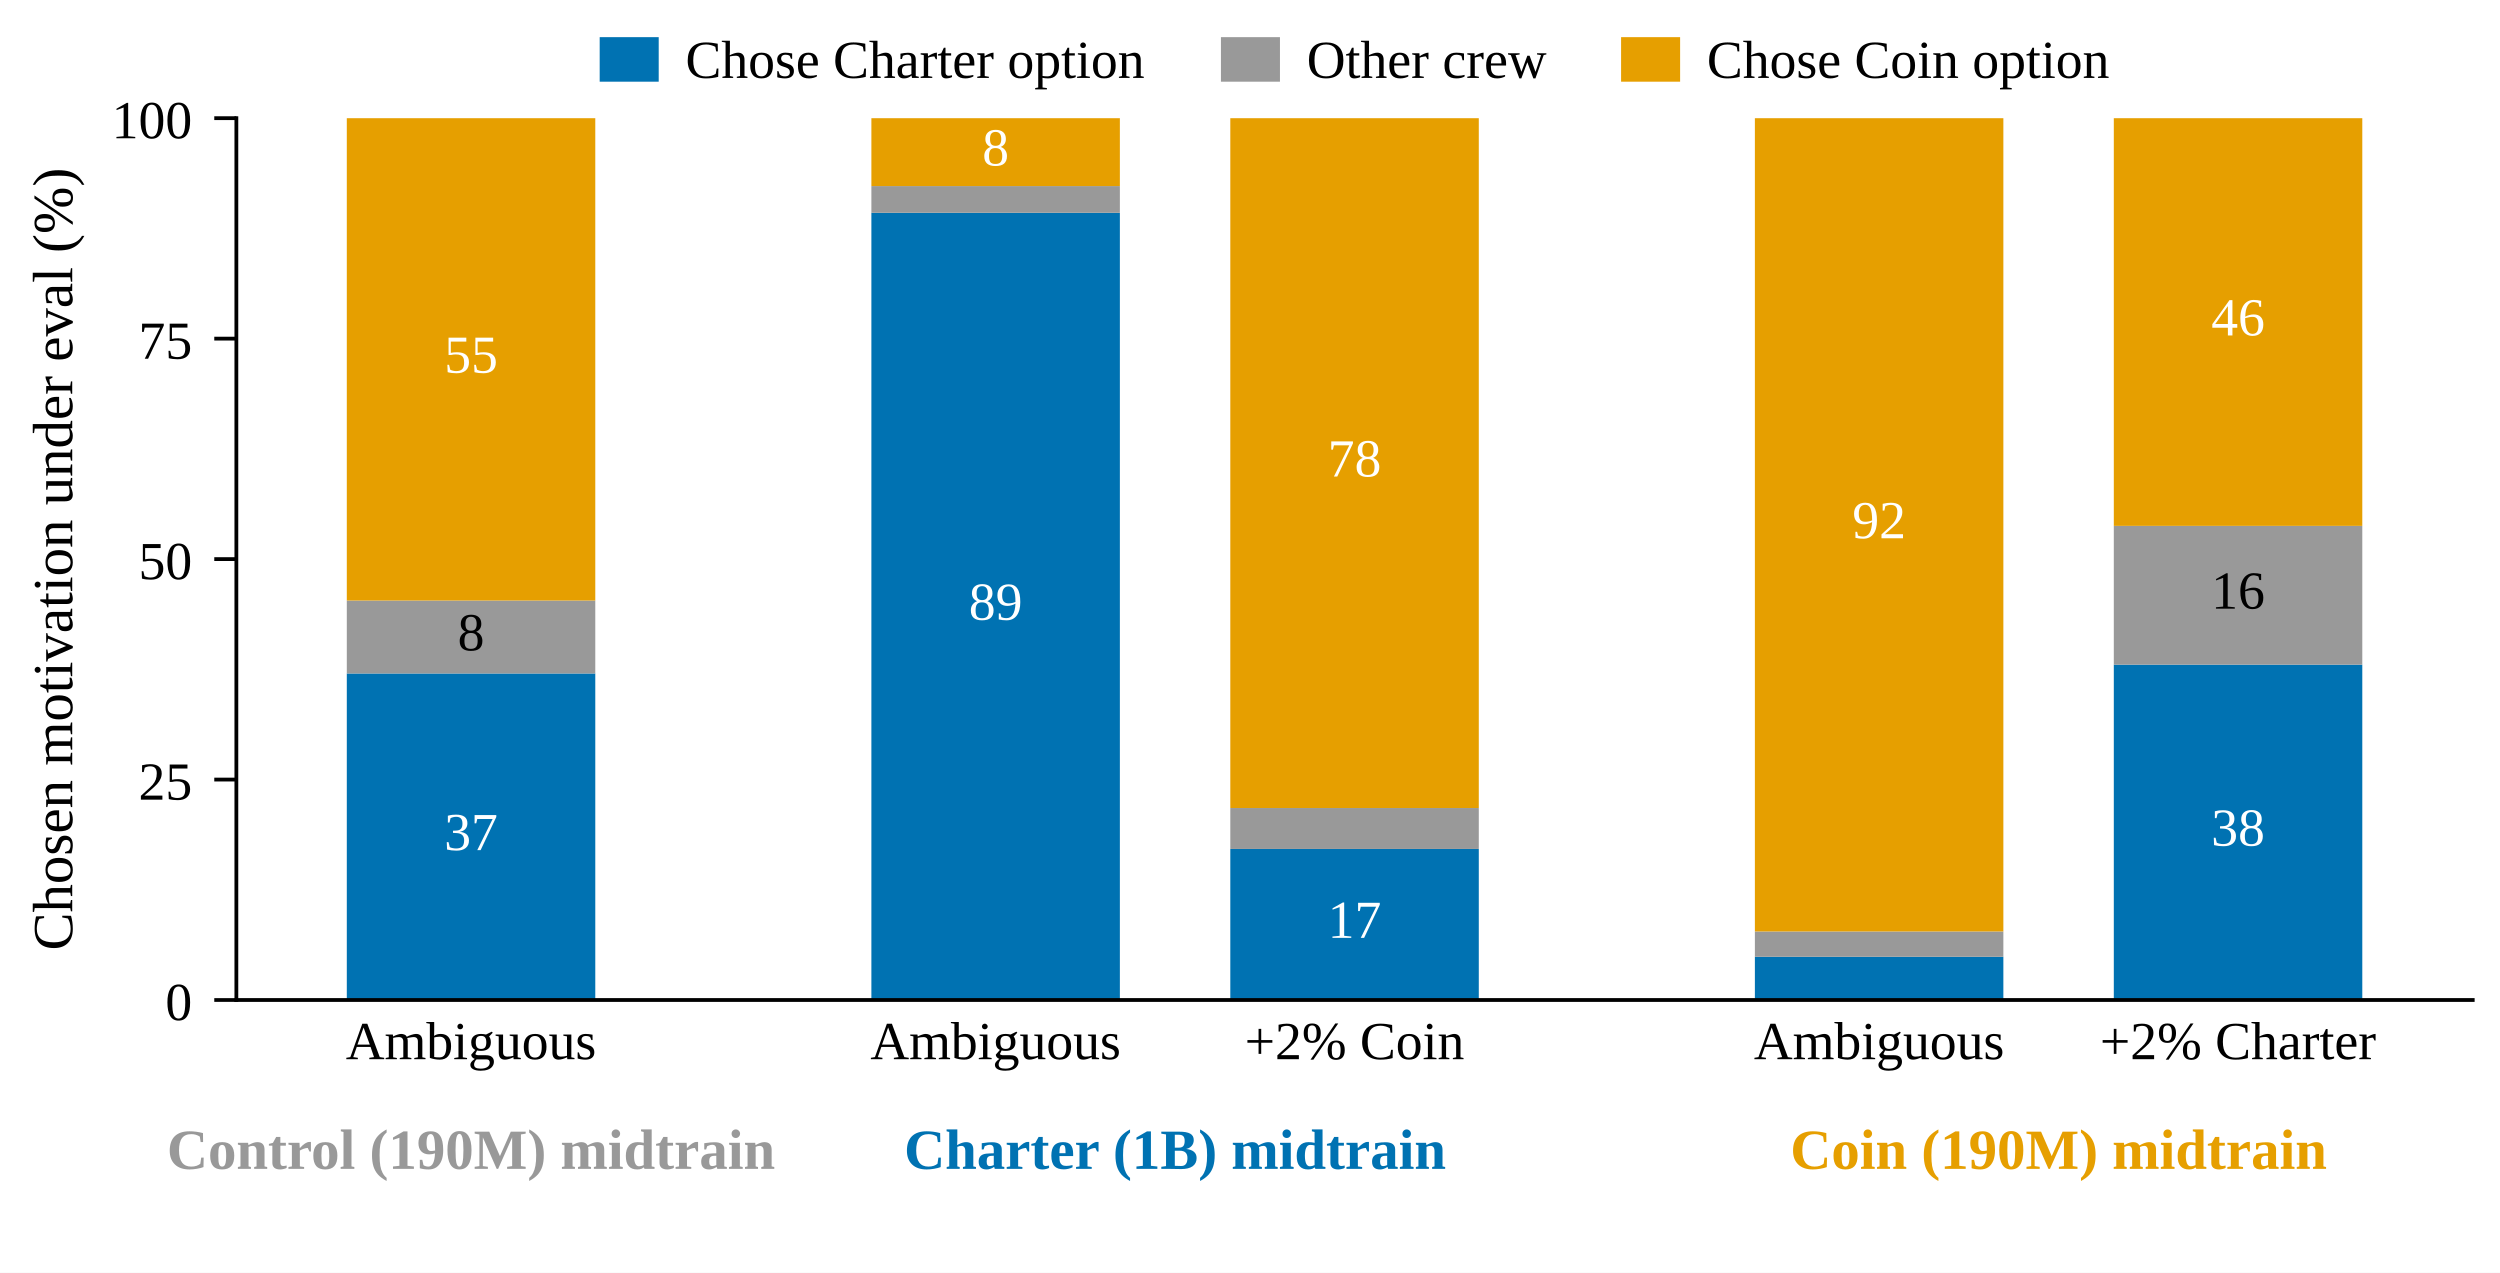
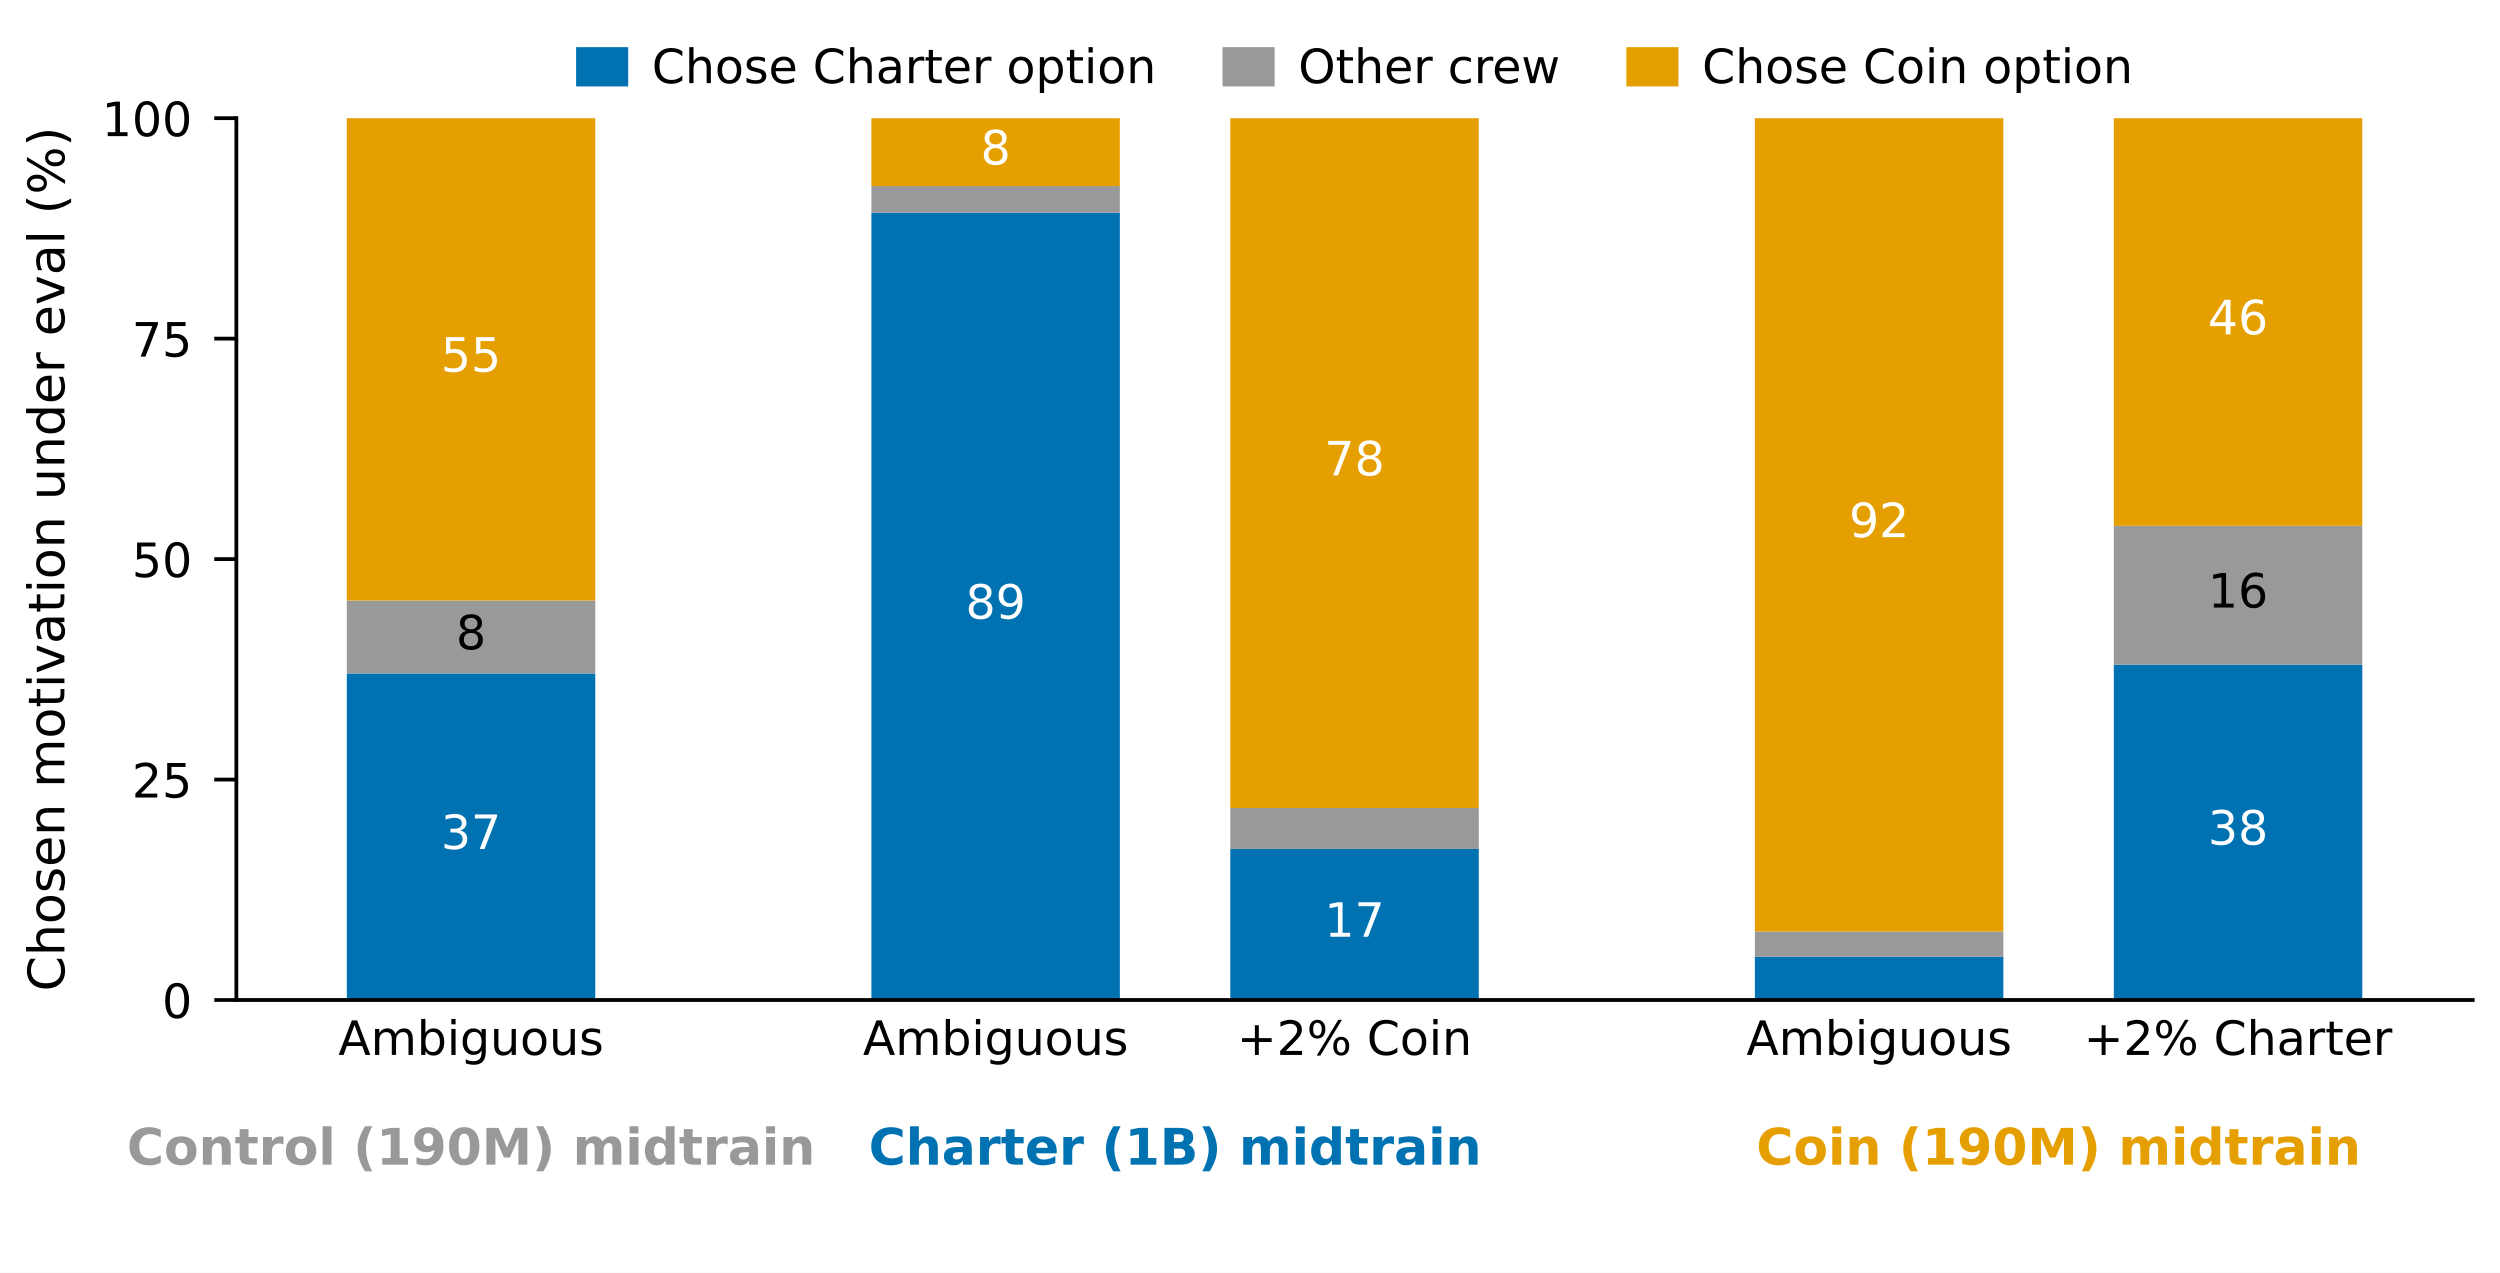
<svg xmlns="http://www.w3.org/2000/svg" xmlns:xlink="http://www.w3.org/1999/xlink" width="396pt" height="201.6pt" viewBox="0 0 396 201.6" version="1.1">
  <defs>
    <style type="text/css">*{stroke-linejoin: round; stroke-linecap: butt}</style>
  </defs>
  <g id="figure_1">
    <g id="patch_1">
      <path d="M 0 201.6  L 396 201.6  L 396 0  L 0 0  z " style="fill: #ffffff" />
    </g>
    <g id="axes_1">
      <g id="patch_2">
        <path d="M 37.44 158.4  L 391.68 158.4  L 391.68 18.72  L 37.44 18.72  z " style="fill: #ffffff" />
      </g>
      <g id="matplotlib.axis_1">
        <g id="xtick_1">
          <g id="line2d_1" />
          <g id="text_1">
-             <text style="font-size: 8.5px; font-family: 'Times New Roman', 'Nimbus Roman', 'Liberation Serif', 'STIXGeneral', 'DejaVu Serif', serif; text-anchor: middle" x="74.613" y="167.775" transform="rotate(-0 74.61333 167.775)">Ambiguous</text>
+             <text style="font-size: 7.5px; font-family: 'DejaVu Sans', sans-serif; text-anchor: middle" x="74.613" y="167.099" transform="rotate(-0 74.61333 167.0988)">Ambiguous</text>
          </g>
        </g>
        <g id="xtick_2">
          <g id="line2d_2" />
          <g id="text_2">
-             <text style="font-size: 8.5px; font-family: 'Times New Roman', 'Nimbus Roman', 'Liberation Serif', 'STIXGeneral', 'DejaVu Serif', serif; text-anchor: middle" x="157.707" y="167.775" transform="rotate(-0 157.7067 167.775)">Ambiguous</text>
+             <text style="font-size: 7.5px; font-family: 'DejaVu Sans', sans-serif; text-anchor: middle" x="157.707" y="167.099" transform="rotate(-0 157.7067 167.0988)">Ambiguous</text>
          </g>
        </g>
        <g id="xtick_3">
          <g id="line2d_3" />
          <g id="text_3">
-             <text style="font-size: 8.5px; font-family: 'Times New Roman', 'Nimbus Roman', 'Liberation Serif', 'STIXGeneral', 'DejaVu Serif', serif; text-anchor: middle" x="214.56" y="167.775" transform="rotate(-0 214.56 167.775)">+2% Coin</text>
+             <text style="font-size: 7.5px; font-family: 'DejaVu Sans', sans-serif; text-anchor: middle" x="214.56" y="167.099" transform="rotate(-0 214.56 167.0988)">+2% Coin</text>
          </g>
        </g>
        <g id="xtick_4">
          <g id="line2d_4" />
          <g id="text_4">
-             <text style="font-size: 8.5px; font-family: 'Times New Roman', 'Nimbus Roman', 'Liberation Serif', 'STIXGeneral', 'DejaVu Serif', serif; text-anchor: middle" x="297.653" y="167.775" transform="rotate(-0 297.6533 167.775)">Ambiguous</text>
+             <text style="font-size: 7.5px; font-family: 'DejaVu Sans', sans-serif; text-anchor: middle" x="297.653" y="167.099" transform="rotate(-0 297.6533 167.0988)">Ambiguous</text>
          </g>
        </g>
        <g id="xtick_5">
          <g id="line2d_5" />
          <g id="text_5">
-             <text style="font-size: 8.5px; font-family: 'Times New Roman', 'Nimbus Roman', 'Liberation Serif', 'STIXGeneral', 'DejaVu Serif', serif; text-anchor: middle" x="354.507" y="167.775" transform="rotate(-0 354.5067 167.775)">+2% Charter</text>
+             <text style="font-size: 7.5px; font-family: 'DejaVu Sans', sans-serif; text-anchor: middle" x="354.507" y="167.099" transform="rotate(-0 354.5067 167.0988)">+2% Charter</text>
          </g>
        </g>
      </g>
      <g id="matplotlib.axis_2">
        <g id="ytick_1">
          <g id="line2d_6">
            <defs>
-               <path id="m191d22ffbe" d="M 0 0  L -3.5 0  " style="stroke: #000000; stroke-width: 0.6" />
+               <path id="m234625ab79" d="M 0 0  L -3.5 0  " style="stroke: #000000; stroke-width: 0.6" />
            </defs>
            <g>
-               <use xlink:href="#m191d22ffbe" x="37.44" y="158.4" style="stroke: #000000; stroke-width: 0.6" />
+               <use xlink:href="#m234625ab79" x="37.44" y="158.4" style="stroke: #000000; stroke-width: 0.6" />
            </g>
          </g>
          <g id="text_6">
-             <text style="font-size: 8.5px; font-family: 'Times New Roman', 'Nimbus Roman', 'Liberation Serif', 'STIXGeneral', 'DejaVu Serif', serif; text-anchor: end" x="30.44" y="161.588" transform="rotate(-0 30.44 161.5875)">0</text>
+             <text style="font-size: 7.5px; font-family: 'DejaVu Sans', sans-serif; text-anchor: end" x="30.44" y="161.249" transform="rotate(-0 30.44 161.2491)">0</text>
          </g>
        </g>
        <g id="ytick_2">
          <g id="line2d_7">
            <g>
-               <use xlink:href="#m191d22ffbe" x="37.44" y="123.48" style="stroke: #000000; stroke-width: 0.6" />
+               <use xlink:href="#m234625ab79" x="37.44" y="123.48" style="stroke: #000000; stroke-width: 0.6" />
            </g>
          </g>
          <g id="text_7">
-             <text style="font-size: 8.5px; font-family: 'Times New Roman', 'Nimbus Roman', 'Liberation Serif', 'STIXGeneral', 'DejaVu Serif', serif; text-anchor: end" x="30.44" y="126.668" transform="rotate(-0 30.44 126.6675)">25</text>
+             <text style="font-size: 7.5px; font-family: 'DejaVu Sans', sans-serif; text-anchor: end" x="30.44" y="126.329" transform="rotate(-0 30.44 126.3291)">25</text>
          </g>
        </g>
        <g id="ytick_3">
          <g id="line2d_8">
            <g>
-               <use xlink:href="#m191d22ffbe" x="37.44" y="88.56" style="stroke: #000000; stroke-width: 0.6" />
+               <use xlink:href="#m234625ab79" x="37.44" y="88.56" style="stroke: #000000; stroke-width: 0.6" />
            </g>
          </g>
          <g id="text_8">
-             <text style="font-size: 8.5px; font-family: 'Times New Roman', 'Nimbus Roman', 'Liberation Serif', 'STIXGeneral', 'DejaVu Serif', serif; text-anchor: end" x="30.44" y="91.748" transform="rotate(-0 30.44 91.7475)">50</text>
+             <text style="font-size: 7.5px; font-family: 'DejaVu Sans', sans-serif; text-anchor: end" x="30.44" y="91.409" transform="rotate(-0 30.44 91.40912)">50</text>
          </g>
        </g>
        <g id="ytick_4">
          <g id="line2d_9">
            <g>
-               <use xlink:href="#m191d22ffbe" x="37.44" y="53.64" style="stroke: #000000; stroke-width: 0.6" />
+               <use xlink:href="#m234625ab79" x="37.44" y="53.64" style="stroke: #000000; stroke-width: 0.6" />
            </g>
          </g>
          <g id="text_9">
-             <text style="font-size: 8.5px; font-family: 'Times New Roman', 'Nimbus Roman', 'Liberation Serif', 'STIXGeneral', 'DejaVu Serif', serif; text-anchor: end" x="30.44" y="56.828" transform="rotate(-0 30.44 56.8275)">75</text>
+             <text style="font-size: 7.5px; font-family: 'DejaVu Sans', sans-serif; text-anchor: end" x="30.44" y="56.489" transform="rotate(-0 30.44 56.48912)">75</text>
          </g>
        </g>
        <g id="ytick_5">
          <g id="line2d_10">
            <g>
-               <use xlink:href="#m191d22ffbe" x="37.44" y="18.72" style="stroke: #000000; stroke-width: 0.6" />
+               <use xlink:href="#m234625ab79" x="37.44" y="18.72" style="stroke: #000000; stroke-width: 0.6" />
            </g>
          </g>
          <g id="text_10">
-             <text style="font-size: 8.5px; font-family: 'Times New Roman', 'Nimbus Roman', 'Liberation Serif', 'STIXGeneral', 'DejaVu Serif', serif; text-anchor: end" x="30.44" y="21.907" transform="rotate(-0 30.44 21.9075)">100</text>
+             <text style="font-size: 7.5px; font-family: 'DejaVu Sans', sans-serif; text-anchor: end" x="30.44" y="21.569" transform="rotate(-0 30.44 21.56912)">100</text>
          </g>
        </g>
        <g id="text_11">
-           <text style="font-size: 9px; font-family: 'Times New Roman', 'Nimbus Roman', 'Liberation Serif', 'STIXGeneral', 'DejaVu Serif', serif; text-anchor: middle" x="11.44" y="88.56" transform="rotate(-90 11.44 88.56)">Chosen motivation under eval (%)</text>
+           <text style="font-size: 8px; font-family: 'DejaVu Sans', sans-serif; text-anchor: middle" x="10.203" y="88.56" transform="rotate(-90 10.2025 88.56)">Chosen motivation under eval (%)</text>
        </g>
      </g>
      <g id="patch_3">
-         <path d="M 54.933 158.4  L 94.293 158.4  L 94.293 106.676  L 54.933 106.676  z " clip-path="url(#pf9ec1ed2f8)" style="fill: #0072b2" />
+         <path d="M 54.933 158.4  L 94.293 158.4  L 94.293 106.676  L 54.933 106.676  z " clip-path="url(#p42901bf887)" style="fill: #0072b2" />
      </g>
      <g id="patch_4">
-         <path d="M 138.027 158.4  L 177.387 158.4  L 177.387 33.708  L 138.027 33.708  z " clip-path="url(#pf9ec1ed2f8)" style="fill: #0072b2" />
+         <path d="M 138.027 158.4  L 177.387 158.4  L 177.387 33.708  L 138.027 33.708  z " clip-path="url(#p42901bf887)" style="fill: #0072b2" />
      </g>
      <g id="patch_5">
-         <path d="M 194.88 158.4  L 234.24 158.4  L 234.24 134.473  L 194.88 134.473  z " clip-path="url(#pf9ec1ed2f8)" style="fill: #0072b2" />
+         <path d="M 194.88 158.4  L 234.24 158.4  L 234.24 134.473  L 194.88 134.473  z " clip-path="url(#p42901bf887)" style="fill: #0072b2" />
      </g>
      <g id="patch_6">
-         <path d="M 277.973 158.4  L 317.333 158.4  L 317.333 151.556  L 277.973 151.556  z " clip-path="url(#pf9ec1ed2f8)" style="fill: #0072b2" />
+         <path d="M 277.973 158.4  L 317.333 158.4  L 317.333 151.556  L 277.973 151.556  z " clip-path="url(#p42901bf887)" style="fill: #0072b2" />
      </g>
      <g id="patch_7">
-         <path d="M 334.827 158.4  L 374.187 158.4  L 374.187 105.28  L 334.827 105.28  z " clip-path="url(#pf9ec1ed2f8)" style="fill: #0072b2" />
+         <path d="M 334.827 158.4  L 374.187 158.4  L 374.187 105.28  L 334.827 105.28  z " clip-path="url(#p42901bf887)" style="fill: #0072b2" />
      </g>
      <g id="patch_8">
-         <path d="M 54.933 106.676  L 94.293 106.676  L 94.293 95.125  L 54.933 95.125  z " clip-path="url(#pf9ec1ed2f8)" style="fill: #999999" />
+         <path d="M 54.933 106.676  L 94.293 106.676  L 94.293 95.125  L 54.933 95.125  z " clip-path="url(#p42901bf887)" style="fill: #999999" />
      </g>
      <g id="patch_9">
-         <path d="M 138.027 33.708  L 177.387 33.708  L 177.387 29.475  L 138.027 29.475  z " clip-path="url(#pf9ec1ed2f8)" style="fill: #999999" />
+         <path d="M 138.027 33.708  L 177.387 33.708  L 177.387 29.475  L 138.027 29.475  z " clip-path="url(#p42901bf887)" style="fill: #999999" />
      </g>
      <g id="patch_10">
-         <path d="M 194.88 134.473  L 234.24 134.473  L 234.24 127.992  L 194.88 127.992  z " clip-path="url(#pf9ec1ed2f8)" style="fill: #999999" />
+         <path d="M 194.88 134.473  L 234.24 134.473  L 234.24 127.992  L 194.88 127.992  z " clip-path="url(#p42901bf887)" style="fill: #999999" />
      </g>
      <g id="patch_11">
-         <path d="M 277.973 151.556  L 317.333 151.556  L 317.333 147.547  L 277.973 147.547  z " clip-path="url(#pf9ec1ed2f8)" style="fill: #999999" />
+         <path d="M 277.973 151.556  L 317.333 151.556  L 317.333 147.547  L 277.973 147.547  z " clip-path="url(#p42901bf887)" style="fill: #999999" />
      </g>
      <g id="patch_12">
-         <path d="M 334.827 105.28  L 374.187 105.28  L 374.187 83.294  L 334.827 83.294  z " clip-path="url(#pf9ec1ed2f8)" style="fill: #999999" />
+         <path d="M 334.827 105.28  L 374.187 105.28  L 374.187 83.294  L 334.827 83.294  z " clip-path="url(#p42901bf887)" style="fill: #999999" />
      </g>
      <g id="patch_13">
-         <path d="M 54.933 95.125  L 94.293 95.125  L 94.293 18.72  L 54.933 18.72  z " clip-path="url(#pf9ec1ed2f8)" style="fill: #e69f00" />
+         <path d="M 54.933 95.125  L 94.293 95.125  L 94.293 18.72  L 54.933 18.72  z " clip-path="url(#p42901bf887)" style="fill: #e69f00" />
      </g>
      <g id="patch_14">
-         <path d="M 138.027 29.475  L 177.387 29.475  L 177.387 18.72  L 138.027 18.72  z " clip-path="url(#pf9ec1ed2f8)" style="fill: #e69f00" />
+         <path d="M 138.027 29.475  L 177.387 29.475  L 177.387 18.72  L 138.027 18.72  z " clip-path="url(#p42901bf887)" style="fill: #e69f00" />
      </g>
      <g id="patch_15">
-         <path d="M 194.88 127.992  L 234.24 127.992  L 234.24 18.72  L 194.88 18.72  z " clip-path="url(#pf9ec1ed2f8)" style="fill: #e69f00" />
+         <path d="M 194.88 127.992  L 234.24 127.992  L 234.24 18.72  L 194.88 18.72  z " clip-path="url(#p42901bf887)" style="fill: #e69f00" />
      </g>
      <g id="patch_16">
-         <path d="M 277.973 147.547  L 317.333 147.547  L 317.333 18.72  L 277.973 18.72  z " clip-path="url(#pf9ec1ed2f8)" style="fill: #e69f00" />
+         <path d="M 277.973 147.547  L 317.333 147.547  L 317.333 18.72  L 277.973 18.72  z " clip-path="url(#p42901bf887)" style="fill: #e69f00" />
      </g>
      <g id="patch_17">
-         <path d="M 334.827 83.294  L 374.187 83.294  L 374.187 18.72  L 334.827 18.72  z " clip-path="url(#pf9ec1ed2f8)" style="fill: #e69f00" />
+         <path d="M 334.827 83.294  L 374.187 83.294  L 374.187 18.72  L 334.827 18.72  z " clip-path="url(#p42901bf887)" style="fill: #e69f00" />
      </g>
      <g id="patch_18">
        <path d="M 37.44 158.4  L 37.44 18.72  " style="fill: none; stroke: #000000; stroke-width: 0.6; stroke-linejoin: miter; stroke-linecap: square" />
      </g>
      <g id="patch_19">
        <path d="M 37.44 158.4  L 391.68 158.4  " style="fill: none; stroke: #000000; stroke-width: 0.6; stroke-linejoin: miter; stroke-linecap: square" />
      </g>
      <g id="text_12">
-         <text style="font-size: 8.5px; font-family: 'Times New Roman', 'Nimbus Roman', 'Liberation Serif', 'STIXGeneral', 'DejaVu Serif', serif; text-anchor: middle; fill: #ffffff" x="74.613" y="134.663" transform="rotate(-0 74.61333 134.6632)">37</text>
+         <text style="font-size: 7.5px; font-family: 'DejaVu Sans', sans-serif; text-anchor: middle; fill: #ffffff" x="74.613" y="134.486" transform="rotate(-0 74.61333 134.4865)">37</text>
      </g>
      <g id="text_13">
-         <text style="font-size: 8.5px; font-family: 'Times New Roman', 'Nimbus Roman', 'Liberation Serif', 'STIXGeneral', 'DejaVu Serif', serif; text-anchor: middle; fill: #ffffff" x="157.707" y="98.179" transform="rotate(-0 157.7067 98.17883)">89</text>
+         <text style="font-size: 7.5px; font-family: 'DejaVu Sans', sans-serif; text-anchor: middle; fill: #ffffff" x="157.707" y="98.002" transform="rotate(-0 157.7067 98.00207)">89</text>
      </g>
      <g id="text_14">
-         <text style="font-size: 8.5px; font-family: 'Times New Roman', 'Nimbus Roman', 'Liberation Serif', 'STIXGeneral', 'DejaVu Serif', serif; text-anchor: middle; fill: #ffffff" x="214.56" y="148.561" transform="rotate(-0 214.56 148.5614)">17</text>
+         <text style="font-size: 7.5px; font-family: 'DejaVu Sans', sans-serif; text-anchor: middle; fill: #ffffff" x="214.56" y="148.385" transform="rotate(-0 214.56 148.3846)">17</text>
      </g>
      <g id="text_15">
-         <text style="font-size: 8.5px; font-family: 'Times New Roman', 'Nimbus Roman', 'Liberation Serif', 'STIXGeneral', 'DejaVu Serif', serif; text-anchor: middle; fill: #ffffff" x="354.507" y="133.965" transform="rotate(-0 354.5067 133.9648)">38</text>
+         <text style="font-size: 7.5px; font-family: 'DejaVu Sans', sans-serif; text-anchor: middle; fill: #ffffff" x="354.507" y="133.788" transform="rotate(-0 354.5067 133.7881)">38</text>
      </g>
      <g id="text_16">
-         <text style="font-size: 8.5px; font-family: 'Times New Roman', 'Nimbus Roman', 'Liberation Serif', 'STIXGeneral', 'DejaVu Serif', serif; text-anchor: middle" x="74.613" y="103.026" transform="rotate(-0 74.61333 103.0257)">8</text>
+         <text style="font-size: 7.5px; font-family: 'DejaVu Sans', sans-serif; text-anchor: middle" x="74.613" y="102.849" transform="rotate(-0 74.61333 102.849)">8</text>
      </g>
      <g id="text_17">
-         <text style="font-size: 8.5px; font-family: 'Times New Roman', 'Nimbus Roman', 'Liberation Serif', 'STIXGeneral', 'DejaVu Serif', serif; text-anchor: middle" x="354.507" y="96.412" transform="rotate(-0 354.5067 96.41188)">16</text>
+         <text style="font-size: 7.5px; font-family: 'DejaVu Sans', sans-serif; text-anchor: middle" x="354.507" y="96.235" transform="rotate(-0 354.5067 96.23512)">16</text>
      </g>
      <g id="text_18">
-         <text style="font-size: 8.5px; font-family: 'Times New Roman', 'Nimbus Roman', 'Liberation Serif', 'STIXGeneral', 'DejaVu Serif', serif; text-anchor: middle; fill: #ffffff" x="74.613" y="59.047" transform="rotate(-0 74.61333 59.04748)">55</text>
+         <text style="font-size: 7.5px; font-family: 'DejaVu Sans', sans-serif; text-anchor: middle; fill: #ffffff" x="74.613" y="58.871" transform="rotate(-0 74.61333 58.87072)">55</text>
      </g>
      <g id="text_19">
-         <text style="font-size: 8.5px; font-family: 'Times New Roman', 'Nimbus Roman', 'Liberation Serif', 'STIXGeneral', 'DejaVu Serif', serif; text-anchor: middle; fill: #ffffff" x="157.707" y="26.223" transform="rotate(-0 157.7067 26.22268)">8</text>
+         <text style="font-size: 7.5px; font-family: 'DejaVu Sans', sans-serif; text-anchor: middle; fill: #ffffff" x="157.707" y="26.046" transform="rotate(-0 157.7067 26.04592)">8</text>
      </g>
      <g id="text_20">
-         <text style="font-size: 8.5px; font-family: 'Times New Roman', 'Nimbus Roman', 'Liberation Serif', 'STIXGeneral', 'DejaVu Serif', serif; text-anchor: middle; fill: #ffffff" x="214.56" y="75.481" transform="rotate(-0 214.56 75.48083)">78</text>
+         <text style="font-size: 7.5px; font-family: 'DejaVu Sans', sans-serif; text-anchor: middle; fill: #ffffff" x="214.56" y="75.304" transform="rotate(-0 214.56 75.30407)">78</text>
      </g>
      <g id="text_21">
-         <text style="font-size: 8.5px; font-family: 'Times New Roman', 'Nimbus Roman', 'Liberation Serif', 'STIXGeneral', 'DejaVu Serif', serif; text-anchor: middle; fill: #ffffff" x="297.653" y="85.258" transform="rotate(-0 297.6533 85.25843)">92</text>
+         <text style="font-size: 7.5px; font-family: 'DejaVu Sans', sans-serif; text-anchor: middle; fill: #ffffff" x="297.653" y="85.082" transform="rotate(-0 297.6533 85.08167)">92</text>
      </g>
      <g id="text_22">
-         <text style="font-size: 8.5px; font-family: 'Times New Roman', 'Nimbus Roman', 'Liberation Serif', 'STIXGeneral', 'DejaVu Serif', serif; text-anchor: middle; fill: #ffffff" x="354.507" y="53.132" transform="rotate(-0 354.5067 53.13203)">46</text>
+         <text style="font-size: 7.5px; font-family: 'DejaVu Sans', sans-serif; text-anchor: middle; fill: #ffffff" x="354.507" y="52.955" transform="rotate(-0 354.5067 52.95527)">46</text>
      </g>
      <g id="text_23">
-         <text style="font-weight: 700; font-size: 9px; font-family: 'Times New Roman', 'Nimbus Roman', 'Liberation Serif', 'STIXGeneral', 'DejaVu Serif', serif; text-anchor: middle; fill: #999999" x="74.613" y="185.15" transform="rotate(-0 74.61333 185.15)">Control (190M) midtrain</text>
+         <text style="font-weight: 700; font-size: 8px; font-family: 'DejaVu Sans', sans-serif; text-anchor: middle; fill: #999999" x="74.613" y="184.479" transform="rotate(-0 74.61333 184.4787)">Control (190M) midtrain</text>
      </g>
      <g id="text_24">
-         <text style="font-weight: 700; font-size: 9px; font-family: 'Times New Roman', 'Nimbus Roman', 'Liberation Serif', 'STIXGeneral', 'DejaVu Serif', serif; text-anchor: middle; fill: #0072b2" x="186.133" y="185.15" transform="rotate(-0 186.1333 185.15)">Charter (1B) midtrain</text>
+         <text style="font-weight: 700; font-size: 8px; font-family: 'DejaVu Sans', sans-serif; text-anchor: middle; fill: #0072b2" x="186.133" y="184.479" transform="rotate(-0 186.1333 184.4787)">Charter (1B) midtrain</text>
      </g>
      <g id="text_25">
-         <text style="font-weight: 700; font-size: 9px; font-family: 'Times New Roman', 'Nimbus Roman', 'Liberation Serif', 'STIXGeneral', 'DejaVu Serif', serif; text-anchor: middle; fill: #e69f00" x="326.08" y="185.15" transform="rotate(-0 326.08 185.15)">Coin (190M) midtrain</text>
+         <text style="font-weight: 700; font-size: 8px; font-family: 'DejaVu Sans', sans-serif; text-anchor: middle; fill: #e69f00" x="326.08" y="184.479" transform="rotate(-0 326.08 184.4787)">Coin (190M) midtrain</text>
      </g>
      <g id="legend_1">
        <g id="patch_20">
-           <path d="M 94.989 12.94  L 104.339 12.94  L 104.339 5.885  L 94.989 5.885  z " style="fill: #0072b2" />
+           <path d="M 91.255 13.693  L 99.505 13.693  L 99.505 7.468  L 91.255 7.468  z " style="fill: #0072b2" />
        </g>
        <g id="text_26">
-           <text style="font-size: 8.5px; font-family: 'Times New Roman', 'Nimbus Roman', 'Liberation Serif', 'STIXGeneral', 'DejaVu Serif', serif; text-anchor: start" x="108.589" y="12.345" transform="rotate(-0 108.5889 12.345)">Chose Charter option</text>
+           <text style="font-size: 7.5px; font-family: 'DejaVu Sans', sans-serif; text-anchor: start" x="103.255" y="13.168" transform="rotate(-0 103.2553 13.16824)">Chose Charter option</text>
        </g>
        <g id="patch_21">
-           <path d="M 193.395 12.94  L 202.745 12.94  L 202.745 5.885  L 193.395 5.885  z " style="fill: #999999" />
+           <path d="M 193.648 13.693  L 201.898 13.693  L 201.898 7.468  L 193.648 7.468  z " style="fill: #999999" />
        </g>
        <g id="text_27">
-           <text style="font-size: 8.5px; font-family: 'Times New Roman', 'Nimbus Roman', 'Liberation Serif', 'STIXGeneral', 'DejaVu Serif', serif; text-anchor: start" x="206.995" y="12.345" transform="rotate(-0 206.995 12.345)">Other crew</text>
+           <text style="font-size: 7.5px; font-family: 'DejaVu Sans', sans-serif; text-anchor: start" x="205.648" y="13.168" transform="rotate(-0 205.6479 13.16824)">Other crew</text>
        </g>
        <g id="patch_22">
-           <path d="M 256.78 12.94  L 266.13 12.94  L 266.13 5.885  L 256.78 5.885  z " style="fill: #e69f00" />
+           <path d="M 257.617 13.693  L 265.867 13.693  L 265.867 7.468  L 257.617 7.468  z " style="fill: #e69f00" />
        </g>
        <g id="text_28">
-           <text style="font-size: 8.5px; font-family: 'Times New Roman', 'Nimbus Roman', 'Liberation Serif', 'STIXGeneral', 'DejaVu Serif', serif; text-anchor: start" x="270.38" y="12.345" transform="rotate(-0 270.3798 12.345)">Chose Coin option</text>
+           <text style="font-size: 7.5px; font-family: 'DejaVu Sans', sans-serif; text-anchor: start" x="269.617" y="13.168" transform="rotate(-0 269.617 13.16824)">Chose Coin option</text>
        </g>
      </g>
    </g>
  </g>
  <defs>
-     <clipPath id="pf9ec1ed2f8">
+     <clipPath id="p42901bf887">
      <rect x="37.44" y="18.72" width="354.24" height="139.68" />
    </clipPath>
  </defs>
</svg>
